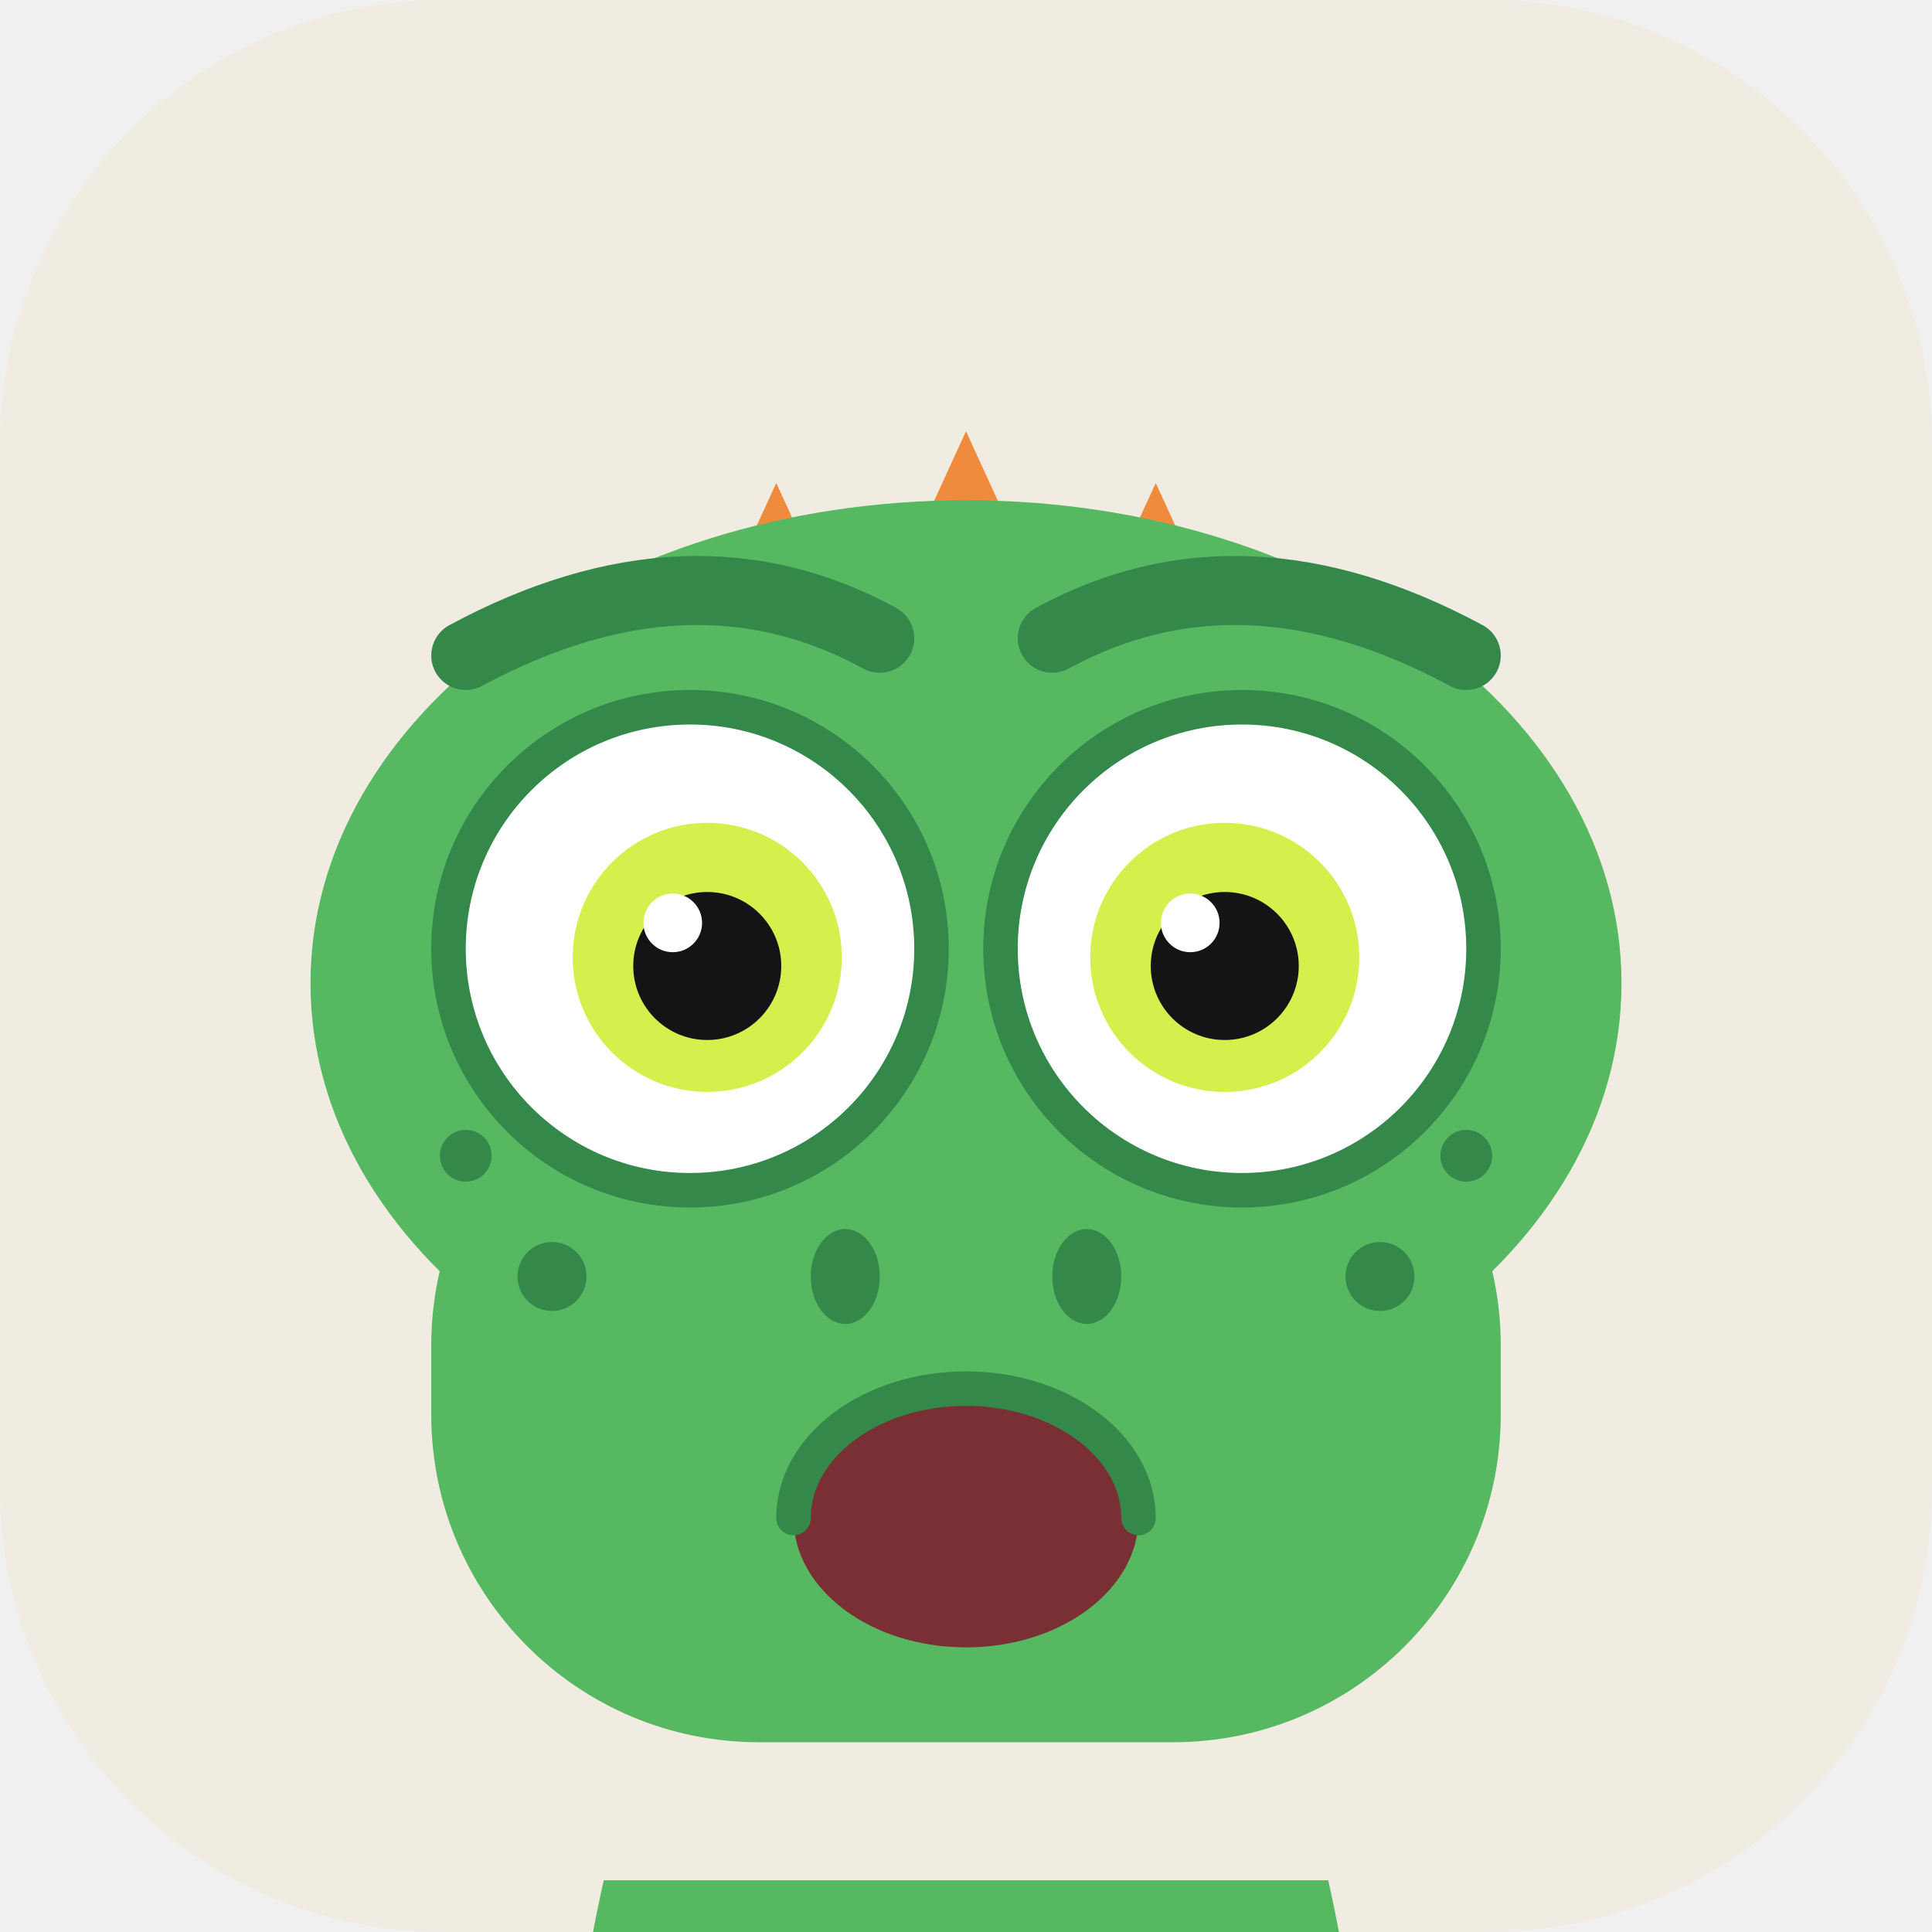
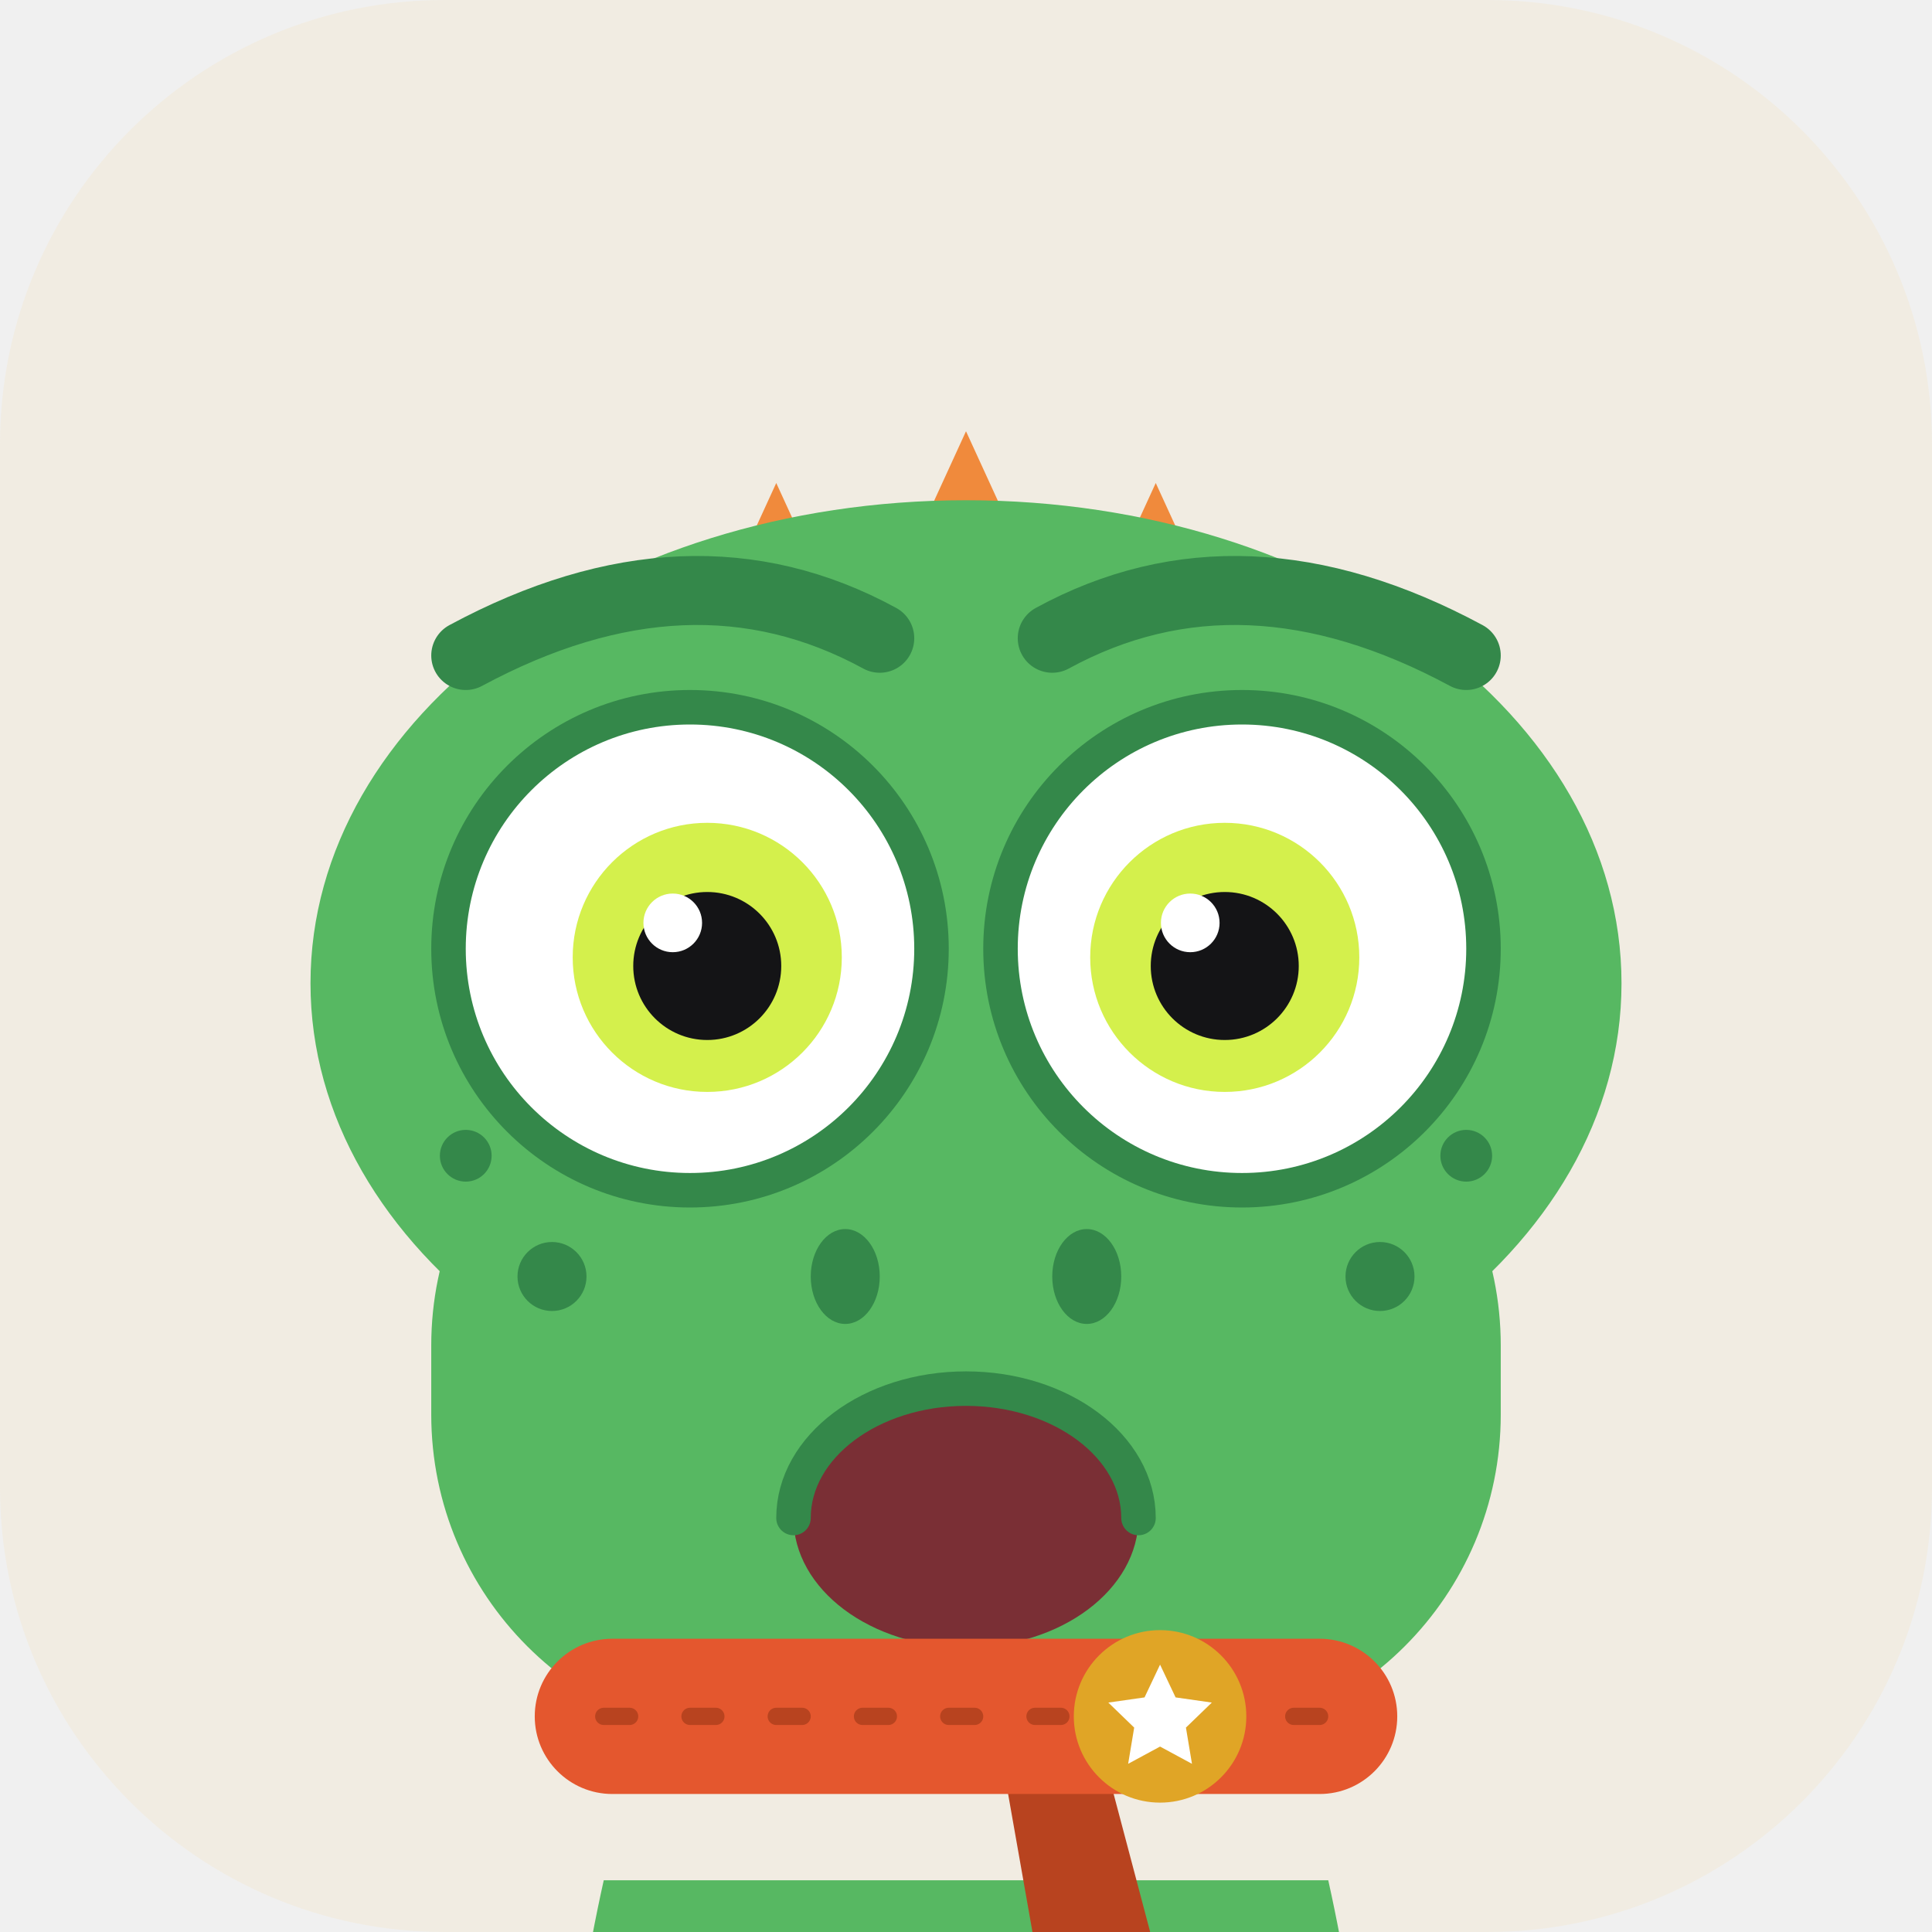
<svg xmlns="http://www.w3.org/2000/svg" width="240" height="240" viewBox="8 -14 224 224" role="img" aria-label="Tobs, found">
-   <clipPath id="ch38">
+   <clipPath id="ch143">
    <rect x="8" y="-14" width="224" height="224" rx="51.52" />
  </clipPath>
-   <g clip-path="url(#ch38)">
+   <g clip-path="url(#ch143)">
    <rect x="8" y="-14" width="224" height="224" fill="#f1ece2" />
    <path d="M96 286c-42 10-70-8-74-40" fill="none" stroke="#57b862" stroke-width="28" stroke-linecap="round" stroke-linejoin="round" />
    <path d="M13 250l9-17 9 17z" transform="rotate(-70 22 250)" fill="#f08a3c" />
    <path d="M27 276l9-17 9 17z" transform="rotate(-40 36 276)" fill="#f08a3c" />
    <path d="M53 290l9-17 9 17z" transform="rotate(-15 62 290)" fill="#f08a3c" />
    <ellipse cx="96" cy="309" rx="24" ry="11" fill="#34884a" />
    <path d="M79 314l4 7 4-7z" fill="#ffffff" />
    <path d="M92 314l4 7 4-7z" fill="#ffffff" />
    <path d="M105 314l4 7 4-7z" fill="#ffffff" />
    <ellipse cx="144" cy="309" rx="24" ry="11" fill="#34884a" />
    <path d="M127 314l4 7 4-7z" fill="#ffffff" />
    <path d="M140 314l4 7 4-7z" fill="#ffffff" />
    <path d="M153 314l4 7 4-7z" fill="#ffffff" />
    <path d="M78 204c-8 36-6 70 6 98h72c12-28 14-62 6-98z" fill="#57b862" />
    <ellipse cx="120" cy="258" rx="31" ry="40" fill="#e9f6c6" />
    <path d="M84 216q-14 4-20 16" fill="none" stroke="#57b862" stroke-width="13" stroke-linecap="round" stroke-linejoin="round" />
    <path d="M60 228l-7 5m9 3l-5 7" fill="none" stroke="#34884a" stroke-width="3.4" stroke-linecap="round" stroke-linejoin="round" />
    <path d="M156 216q14 4 20 16" fill="none" stroke="#57b862" stroke-width="13" stroke-linecap="round" stroke-linejoin="round" />
    <path d="M180 228l7 5m-9 3l5 7" fill="none" stroke="#34884a" stroke-width="3.4" stroke-linecap="round" stroke-linejoin="round" />
    <path d="M87 66l11-24 11 24z" fill="#f08a3c" />
    <path d="M109 60l11-24 11 24z" fill="#f08a3c" />
    <path d="M131 66l11-24 11 24z" fill="#f08a3c" />
    <ellipse cx="120" cy="100" rx="76" ry="56" fill="#57b862" />
    <rect x="58" y="104" width="124" height="84" rx="38" fill="#57b862" />
    <circle cx="72" cy="134" r="4" fill="#34884a" />
    <circle cx="62" cy="120" r="3" fill="#34884a" />
    <circle cx="168" cy="134" r="4" fill="#34884a" />
    <circle cx="178" cy="120" r="3" fill="#34884a" />
    <circle cx="88" cy="96" r="30" fill="#34884a" />
    <circle cx="88" cy="96" r="26" fill="#ffffff" />
    <circle cx="90" cy="97" r="15.6" fill="#d4f04c" />
    <circle cx="90" cy="98" r="8.58" fill="#141416" />
    <circle cx="86" cy="93" r="3.4" fill="#ffffff" />
    <circle cx="152" cy="96" r="30" fill="#34884a" />
    <circle cx="152" cy="96" r="26" fill="#ffffff" />
    <circle cx="150" cy="97" r="15.6" fill="#d4f04c" />
    <circle cx="150" cy="98" r="8.58" fill="#141416" />
    <circle cx="146" cy="93" r="3.4" fill="#ffffff" />
    <path d="M62 62q26-14 48-2M178 62q-26-14-48-2" fill="none" stroke="#34884a" stroke-width="8" stroke-linecap="round" stroke-linejoin="round" />
    <ellipse cx="106" cy="134" rx="4" ry="5.5" fill="#34884a" />
    <ellipse cx="134" cy="134" rx="4" ry="5.5" fill="#34884a" />
    <ellipse cx="120" cy="162" rx="20" ry="15" fill="#7a2f35" />
    <path d="M100 162a20 15 0 0 1 40 0" fill="none" stroke="#34884a" stroke-width="4" stroke-linecap="round" stroke-linejoin="round" />
+     <path d="M135 186l9 34l-14 3l-6-34z" fill="#b8431f" />
+     <rect x="70" y="176" width="100" height="18" rx="9" fill="#e4572e" />
+     <path d="M78 185h84" stroke="#b8431f" stroke-width="2" stroke-dasharray="3 7" stroke-linecap="round" />
+     <circle cx="142.5" cy="185" r="10" fill="#e0a526" />
+     <path d="M142.5 179l1.8 3.8 4.2.6-3 2.9.7 4.2-3.7-2-3.7 2 .7-4.2-3-2.9 4.2-.6z" fill="#ffffff" />
  </g>
</svg>
